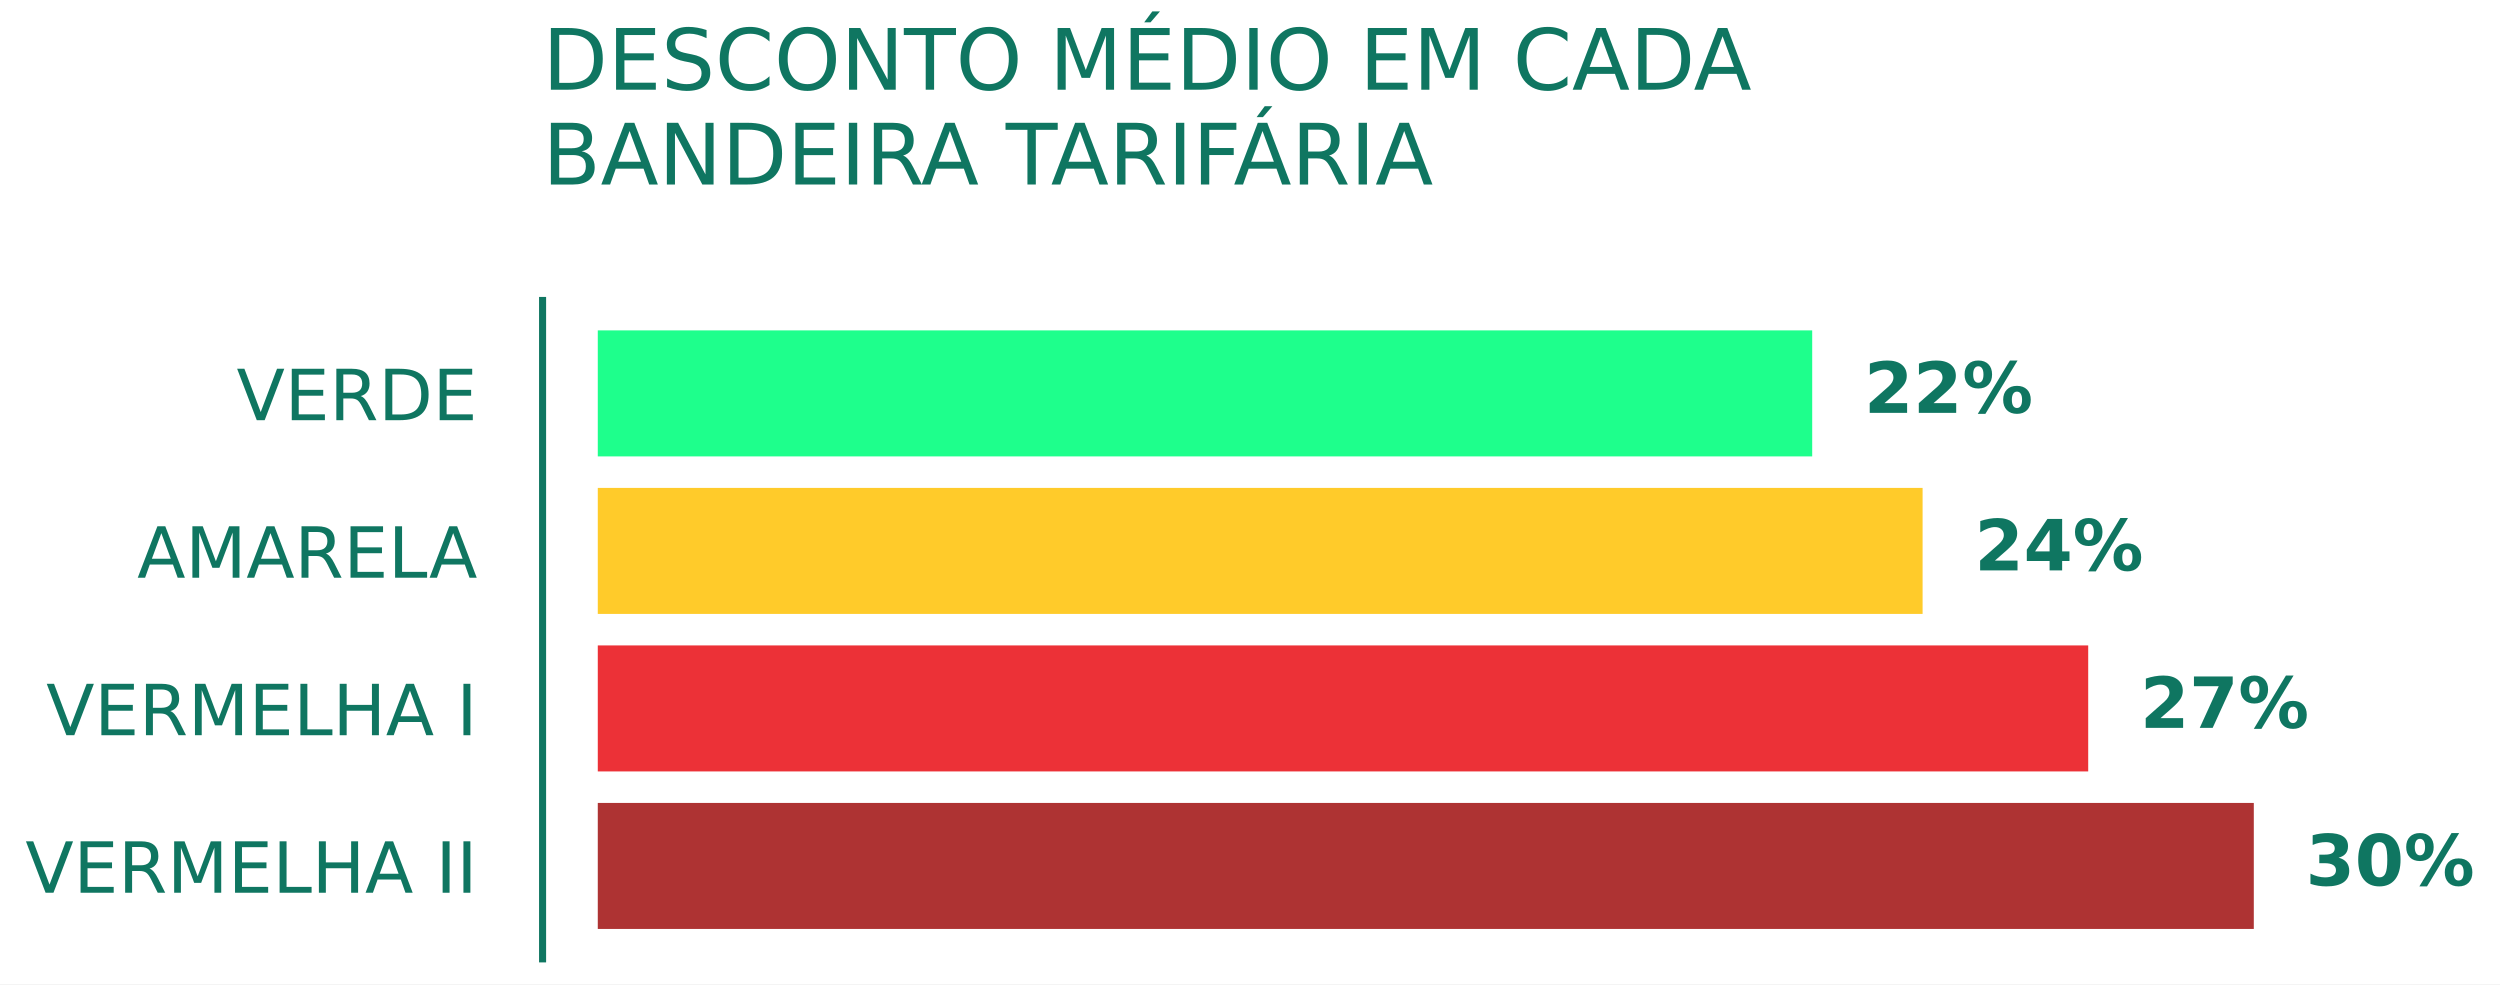
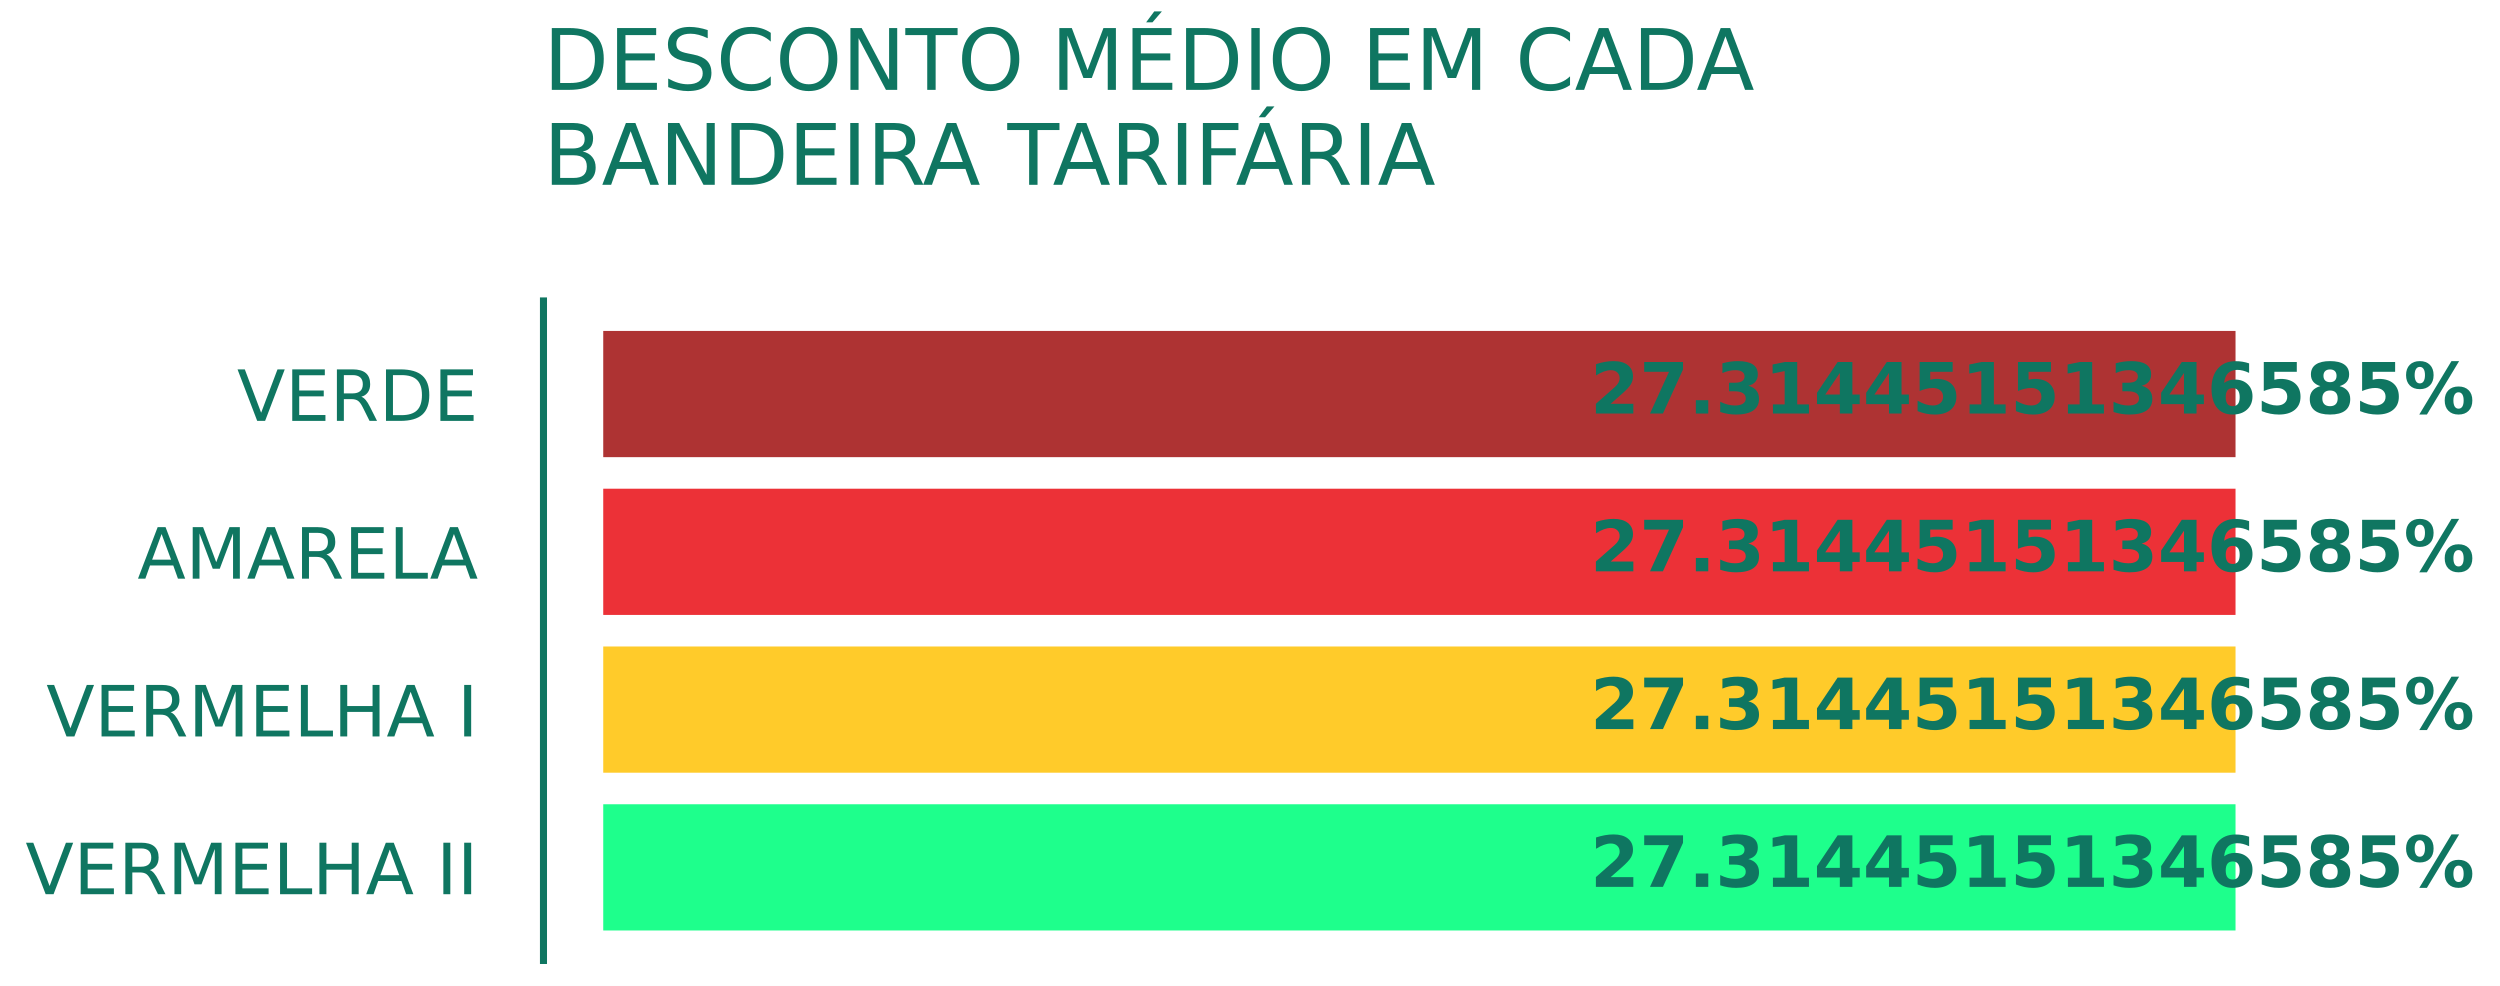
- <svg xmlns="http://www.w3.org/2000/svg" xmlns:xlink="http://www.w3.org/1999/xlink" width="708.794pt" height="279.058pt" viewBox="0 0 708.794 279.058" version="1.1">
+ <svg xmlns="http://www.w3.org/2000/svg" xmlns:xlink="http://www.w3.org/1999/xlink" width="707.624pt" height="279.058pt" viewBox="0 0 707.624 279.058" version="1.1">
  <defs>
    <style type="text/css">*{stroke-linejoin: round; stroke-linecap: butt}</style>
  </defs>
  <g id="figure_1">
    <g id="patch_1">
-       <path d="M 0 279.058  L 708.794 279.058  L 708.794 0  L 0 0  z " style="fill: #ffffff" />
+       <path d="M 0 279.058  L 707.624 279.058  L 707.624 0  L 0 0  z " style="fill: #ffffff" />
    </g>
    <g id="axes_1">
      <g id="patch_2">
-         <path d="M 153.831 271.858  L 662.468 271.858  L 662.468 85.186  L 153.831 85.186  z " style="fill: #ffffff" />
+         <path d="M 153.831 271.858  L 655.866 271.858  L 655.866 85.186  L 153.831 85.186  z " style="fill: #ffffff" />
      </g>
      <g id="patch_3">
-         <path d="M 169.482 263.373  L 638.993 263.373  L 638.993 227.646  L 169.482 227.646  z " clip-path="url(#p7c60aca132)" style="fill: #ae3333" />
+         <path d="M 170.746 263.373  L 632.765 263.373  L 632.765 227.646  L 170.746 227.646  z " clip-path="url(#p24c1c296fa)" style="fill: #1eff8c" />
      </g>
      <g id="patch_4">
-         <path d="M 169.482 218.714  L 592.042 218.714  L 592.042 182.988  L 169.482 182.988  z " clip-path="url(#p7c60aca132)" style="fill: #ec3137" />
+         <path d="M 170.746 218.714  L 632.765 218.714  L 632.765 182.988  L 170.746 182.988  z " clip-path="url(#p24c1c296fa)" style="fill: #ffcb2a" />
      </g>
      <g id="patch_5">
-         <path d="M 169.482 174.056  L 545.09 174.056  L 545.09 138.329  L 169.482 138.329  z " clip-path="url(#p7c60aca132)" style="fill: #ffcb2a" />
+         <path d="M 170.746 174.056  L 632.765 174.056  L 632.765 138.329  L 170.746 138.329  z " clip-path="url(#p24c1c296fa)" style="fill: #ec3137" />
      </g>
      <g id="patch_6">
-         <path d="M 169.482 129.398  L 513.79 129.398  L 513.79 93.671  L 169.482 93.671  z " clip-path="url(#p7c60aca132)" style="fill: #1eff8c" />
+         <path d="M 170.746 129.398  L 632.765 129.398  L 632.765 93.671  L 170.746 93.671  z " clip-path="url(#p24c1c296fa)" style="fill: #ae3333" />
      </g>
      <g id="matplotlib.axis_1">
        <g id="ytick_1">
          <g id="text_1">
            <g style="fill: #0f7661" transform="translate(7.2 253.1077) scale(0.2 -0.2)">
              <defs>
                <path id="DejaVuSans-56" d="M 1831 0  L 50 4666  L 709 4666  L 2188 738  L 3669 4666  L 4325 4666  L 2547 0  L 1831 0  z " transform="scale(0.015625)" />
                <path id="DejaVuSans-45" d="M 628 4666  L 3578 4666  L 3578 4134  L 1259 4134  L 1259 2753  L 3481 2753  L 3481 2222  L 1259 2222  L 1259 531  L 3634 531  L 3634 0  L 628 0  L 628 4666  z " transform="scale(0.015625)" />
                <path id="DejaVuSans-52" d="M 2841 2188  Q 3044 2119 3236 1894  Q 3428 1669 3622 1275  L 4263 0  L 3584 0  L 2988 1197  Q 2756 1666 2539 1819  Q 2322 1972 1947 1972  L 1259 1972  L 1259 0  L 628 0  L 628 4666  L 2053 4666  Q 2853 4666 3247 4331  Q 3641 3997 3641 3322  Q 3641 2881 3436 2590  Q 3231 2300 2841 2188  z M 1259 4147  L 1259 2491  L 2053 2491  Q 2509 2491 2742 2702  Q 2975 2913 2975 3322  Q 2975 3731 2742 3939  Q 2509 4147 2053 4147  L 1259 4147  z " transform="scale(0.015625)" />
                <path id="DejaVuSans-4d" d="M 628 4666  L 1569 4666  L 2759 1491  L 3956 4666  L 4897 4666  L 4897 0  L 4281 0  L 4281 4097  L 3078 897  L 2444 897  L 1241 4097  L 1241 0  L 628 0  L 628 4666  z " transform="scale(0.015625)" />
                <path id="DejaVuSans-4c" d="M 628 4666  L 1259 4666  L 1259 531  L 3531 531  L 3531 0  L 628 0  L 628 4666  z " transform="scale(0.015625)" />
                <path id="DejaVuSans-48" d="M 628 4666  L 1259 4666  L 1259 2753  L 3553 2753  L 3553 4666  L 4184 4666  L 4184 0  L 3553 0  L 3553 2222  L 1259 2222  L 1259 0  L 628 0  L 628 4666  z " transform="scale(0.015625)" />
                <path id="DejaVuSans-41" d="M 2188 4044  L 1331 1722  L 3047 1722  L 2188 4044  z M 1831 4666  L 2547 4666  L 4325 0  L 3669 0  L 3244 1197  L 1141 1197  L 716 0  L 50 0  L 1831 4666  z " transform="scale(0.015625)" />
                <path id="DejaVuSans-20" transform="scale(0.015625)" />
                <path id="DejaVuSans-49" d="M 628 4666  L 1259 4666  L 1259 0  L 628 0  L 628 4666  z " transform="scale(0.015625)" />
              </defs>
              <use xlink:href="#DejaVuSans-56" />
              <use xlink:href="#DejaVuSans-45" x="68.408" />
              <use xlink:href="#DejaVuSans-52" x="131.592" />
              <use xlink:href="#DejaVuSans-4d" x="201.074" />
              <use xlink:href="#DejaVuSans-45" x="287.354" />
              <use xlink:href="#DejaVuSans-4c" x="350.537" />
              <use xlink:href="#DejaVuSans-48" x="406.25" />
              <use xlink:href="#DejaVuSans-41" x="481.445" />
              <use xlink:href="#DejaVuSans-20" x="549.854" />
              <use xlink:href="#DejaVuSans-49" x="581.641" />
              <use xlink:href="#DejaVuSans-49" x="611.133" />
            </g>
          </g>
        </g>
        <g id="ytick_2">
          <g id="text_2">
            <g style="fill: #0f7661" transform="translate(13.1 208.4494) scale(0.2 -0.2)">
              <use xlink:href="#DejaVuSans-56" />
              <use xlink:href="#DejaVuSans-45" x="68.408" />
              <use xlink:href="#DejaVuSans-52" x="131.592" />
              <use xlink:href="#DejaVuSans-4d" x="201.074" />
              <use xlink:href="#DejaVuSans-45" x="287.354" />
              <use xlink:href="#DejaVuSans-4c" x="350.537" />
              <use xlink:href="#DejaVuSans-48" x="406.25" />
              <use xlink:href="#DejaVuSans-41" x="481.445" />
              <use xlink:href="#DejaVuSans-20" x="549.854" />
              <use xlink:href="#DejaVuSans-49" x="581.641" />
            </g>
          </g>
        </g>
        <g id="ytick_3">
          <g id="text_3">
            <g style="fill: #0f7661" transform="translate(38.90313 163.791) scale(0.2 -0.2)">
              <use xlink:href="#DejaVuSans-41" />
              <use xlink:href="#DejaVuSans-4d" x="68.408" />
              <use xlink:href="#DejaVuSans-41" x="154.688" />
              <use xlink:href="#DejaVuSans-52" x="223.096" />
              <use xlink:href="#DejaVuSans-45" x="292.578" />
              <use xlink:href="#DejaVuSans-4c" x="355.762" />
              <use xlink:href="#DejaVuSans-41" x="413.725" />
            </g>
          </g>
        </g>
        <g id="ytick_4">
          <g id="text_4">
            <g style="fill: #0f7661" transform="translate(67.07812 119.1326) scale(0.2 -0.2)">
              <defs>
                <path id="DejaVuSans-44" d="M 1259 4147  L 1259 519  L 2022 519  Q 2988 519 3436 956  Q 3884 1394 3884 2338  Q 3884 3275 3436 3711  Q 2988 4147 2022 4147  L 1259 4147  z M 628 4666  L 1925 4666  Q 3281 4666 3915 4102  Q 4550 3538 4550 2338  Q 4550 1131 3912 565  Q 3275 0 1925 0  L 628 0  L 628 4666  z " transform="scale(0.015625)" />
              </defs>
              <use xlink:href="#DejaVuSans-56" />
              <use xlink:href="#DejaVuSans-45" x="68.408" />
              <use xlink:href="#DejaVuSans-52" x="131.592" />
              <use xlink:href="#DejaVuSans-44" x="201.074" />
              <use xlink:href="#DejaVuSans-45" x="278.076" />
            </g>
          </g>
        </g>
      </g>
      <g id="patch_7">
        <path d="M 153.831 271.858  L 153.831 85.186  " style="fill: none; stroke: #0f7661; stroke-width: 2; stroke-linejoin: miter; stroke-linecap: square" />
      </g>
      <g id="text_5">
-         <g style="fill: #0f7661" transform="translate(653.7222 251.0281) scale(0.2 -0.2)">
-           <defs>
-             <path id="DejaVuSans-Bold-33" d="M 2981 2516  Q 3453 2394 3698 2092  Q 3944 1791 3944 1325  Q 3944 631 3412 270  Q 2881 -91 1863 -91  Q 1503 -91 1142 -33  Q 781 25 428 141  L 428 1069  Q 766 900 1098 814  Q 1431 728 1753 728  Q 2231 728 2486 893  Q 2741 1059 2741 1369  Q 2741 1688 2480 1852  Q 2219 2016 1709 2016  L 1228 2016  L 1228 2791  L 1734 2791  Q 2188 2791 2409 2933  Q 2631 3075 2631 3366  Q 2631 3634 2415 3781  Q 2200 3928 1806 3928  Q 1516 3928 1219 3862  Q 922 3797 628 3669  L 628 4550  Q 984 4650 1334 4700  Q 1684 4750 2022 4750  Q 2931 4750 3382 4451  Q 3834 4153 3834 3553  Q 3834 3144 3618 2883  Q 3403 2622 2981 2516  z " transform="scale(0.015625)" />
-             <path id="DejaVuSans-Bold-30" d="M 2944 2338  Q 2944 3213 2780 3570  Q 2616 3928 2228 3928  Q 1841 3928 1675 3570  Q 1509 3213 1509 2338  Q 1509 1453 1675 1090  Q 1841 728 2228 728  Q 2613 728 2778 1090  Q 2944 1453 2944 2338  z M 4147 2328  Q 4147 1169 3647 539  Q 3147 -91 2228 -91  Q 1306 -91 806 539  Q 306 1169 306 2328  Q 306 3491 806 4120  Q 1306 4750 2228 4750  Q 3147 4750 3647 4120  Q 4147 3491 4147 2328  z " transform="scale(0.015625)" />
-             <path id="DejaVuSans-Bold-25" d="M 4959 1925  Q 4738 1925 4616 1733  Q 4494 1541 4494 1184  Q 4494 825 4614 633  Q 4734 441 4959 441  Q 5184 441 5303 633  Q 5422 825 5422 1184  Q 5422 1541 5301 1733  Q 5181 1925 4959 1925  z M 4959 2450  Q 5541 2450 5875 2112  Q 6209 1775 6209 1184  Q 6209 594 5875 251  Q 5541 -91 4959 -91  Q 4378 -91 4042 251  Q 3706 594 3706 1184  Q 3706 1772 4042 2111  Q 4378 2450 4959 2450  z M 2094 -91  L 1403 -91  L 4319 4750  L 5013 4750  L 2094 -91  z M 1453 4750  Q 2034 4750 2367 4411  Q 2700 4072 2700 3481  Q 2700 2891 2367 2550  Q 2034 2209 1453 2209  Q 872 2209 539 2550  Q 206 2891 206 3481  Q 206 4072 539 4411  Q 872 4750 1453 4750  z M 1453 4225  Q 1228 4225 1106 4031  Q 984 3838 984 3481  Q 984 3122 1106 2926  Q 1228 2731 1453 2731  Q 1678 2731 1798 2926  Q 1919 3122 1919 3481  Q 1919 3838 1797 4031  Q 1675 4225 1453 4225  z " transform="scale(0.015625)" />
-           </defs>
-           <use xlink:href="#DejaVuSans-Bold-33" />
-           <use xlink:href="#DejaVuSans-Bold-30" x="69.58" />
-           <use xlink:href="#DejaVuSans-Bold-25" x="139.16" />
-         </g>
-       </g>
-       <g id="text_6">
-         <g style="fill: #0f7661" transform="translate(606.7711 206.3697) scale(0.2 -0.2)">
+         <g style="fill: #0f7661" transform="translate(450.1365 251.0281) scale(0.2 -0.2)">
          <defs>
            <path id="DejaVuSans-Bold-32" d="M 1844 884  L 3897 884  L 3897 0  L 506 0  L 506 884  L 2209 2388  Q 2438 2594 2547 2791  Q 2656 2988 2656 3200  Q 2656 3528 2436 3728  Q 2216 3928 1850 3928  Q 1569 3928 1234 3808  Q 900 3688 519 3450  L 519 4475  Q 925 4609 1322 4679  Q 1719 4750 2100 4750  Q 2938 4750 3402 4381  Q 3866 4013 3866 3353  Q 3866 2972 3669 2642  Q 3472 2313 2841 1759  L 1844 884  z " transform="scale(0.015625)" />
            <path id="DejaVuSans-Bold-37" d="M 428 4666  L 3944 4666  L 3944 3988  L 2125 0  L 953 0  L 2675 3781  L 428 3781  L 428 4666  z " transform="scale(0.015625)" />
+             <path id="DejaVuSans-Bold-2e" d="M 653 1209  L 1778 1209  L 1778 0  L 653 0  L 653 1209  z " transform="scale(0.015625)" />
+             <path id="DejaVuSans-Bold-33" d="M 2981 2516  Q 3453 2394 3698 2092  Q 3944 1791 3944 1325  Q 3944 631 3412 270  Q 2881 -91 1863 -91  Q 1503 -91 1142 -33  Q 781 25 428 141  L 428 1069  Q 766 900 1098 814  Q 1431 728 1753 728  Q 2231 728 2486 893  Q 2741 1059 2741 1369  Q 2741 1688 2480 1852  Q 2219 2016 1709 2016  L 1228 2016  L 1228 2791  L 1734 2791  Q 2188 2791 2409 2933  Q 2631 3075 2631 3366  Q 2631 3634 2415 3781  Q 2200 3928 1806 3928  Q 1516 3928 1219 3862  Q 922 3797 628 3669  L 628 4550  Q 984 4650 1334 4700  Q 1684 4750 2022 4750  Q 2931 4750 3382 4451  Q 3834 4153 3834 3553  Q 3834 3144 3618 2883  Q 3403 2622 2981 2516  z " transform="scale(0.015625)" />
+             <path id="DejaVuSans-Bold-31" d="M 750 831  L 1813 831  L 1813 3847  L 722 3622  L 722 4441  L 1806 4666  L 2950 4666  L 2950 831  L 4013 831  L 4013 0  L 750 0  L 750 831  z " transform="scale(0.015625)" />
+             <path id="DejaVuSans-Bold-34" d="M 2356 3675  L 1038 1722  L 2356 1722  L 2356 3675  z M 2156 4666  L 3494 4666  L 3494 1722  L 4159 1722  L 4159 850  L 3494 850  L 3494 0  L 2356 0  L 2356 850  L 288 850  L 288 1881  L 2156 4666  z " transform="scale(0.015625)" />
+             <path id="DejaVuSans-Bold-35" d="M 678 4666  L 3669 4666  L 3669 3781  L 1638 3781  L 1638 3059  Q 1775 3097 1914 3117  Q 2053 3138 2203 3138  Q 3056 3138 3531 2711  Q 4006 2284 4006 1522  Q 4006 766 3489 337  Q 2972 -91 2053 -91  Q 1656 -91 1267 -14  Q 878 63 494 219  L 494 1166  Q 875 947 1217 837  Q 1559 728 1863 728  Q 2300 728 2551 942  Q 2803 1156 2803 1522  Q 2803 1891 2551 2103  Q 2300 2316 1863 2316  Q 1603 2316 1309 2248  Q 1016 2181 678 2041  L 678 4666  z " transform="scale(0.015625)" />
+             <path id="DejaVuSans-Bold-36" d="M 2316 2303  Q 2000 2303 1842 2098  Q 1684 1894 1684 1484  Q 1684 1075 1842 870  Q 2000 666 2316 666  Q 2634 666 2792 870  Q 2950 1075 2950 1484  Q 2950 1894 2792 2098  Q 2634 2303 2316 2303  z M 3803 4544  L 3803 3681  Q 3506 3822 3243 3889  Q 2981 3956 2731 3956  Q 2194 3956 1894 3657  Q 1594 3359 1544 2772  Q 1750 2925 1990 3001  Q 2231 3078 2516 3078  Q 3231 3078 3670 2659  Q 4109 2241 4109 1563  Q 4109 813 3618 361  Q 3128 -91 2303 -91  Q 1394 -91 895 523  Q 397 1138 397 2266  Q 397 3422 980 4083  Q 1563 4744 2578 4744  Q 2900 4744 3203 4694  Q 3506 4644 3803 4544  z " transform="scale(0.015625)" />
+             <path id="DejaVuSans-Bold-38" d="M 2228 2088  Q 1891 2088 1709 1903  Q 1528 1719 1528 1375  Q 1528 1031 1709 848  Q 1891 666 2228 666  Q 2563 666 2741 848  Q 2919 1031 2919 1375  Q 2919 1722 2741 1905  Q 2563 2088 2228 2088  z M 1350 2484  Q 925 2613 709 2878  Q 494 3144 494 3541  Q 494 4131 934 4440  Q 1375 4750 2228 4750  Q 3075 4750 3515 4442  Q 3956 4134 3956 3541  Q 3956 3144 3739 2878  Q 3522 2613 3097 2484  Q 3572 2353 3814 2058  Q 4056 1763 4056 1313  Q 4056 619 3595 264  Q 3134 -91 2228 -91  Q 1319 -91 855 264  Q 391 619 391 1313  Q 391 1763 633 2058  Q 875 2353 1350 2484  z M 1631 3419  Q 1631 3141 1786 2991  Q 1941 2841 2228 2841  Q 2509 2841 2662 2991  Q 2816 3141 2816 3419  Q 2816 3697 2662 3845  Q 2509 3994 2228 3994  Q 1941 3994 1786 3844  Q 1631 3694 1631 3419  z " transform="scale(0.015625)" />
+             <path id="DejaVuSans-Bold-25" d="M 4959 1925  Q 4738 1925 4616 1733  Q 4494 1541 4494 1184  Q 4494 825 4614 633  Q 4734 441 4959 441  Q 5184 441 5303 633  Q 5422 825 5422 1184  Q 5422 1541 5301 1733  Q 5181 1925 4959 1925  z M 4959 2450  Q 5541 2450 5875 2112  Q 6209 1775 6209 1184  Q 6209 594 5875 251  Q 5541 -91 4959 -91  Q 4378 -91 4042 251  Q 3706 594 3706 1184  Q 3706 1772 4042 2111  Q 4378 2450 4959 2450  z M 2094 -91  L 1403 -91  L 4319 4750  L 5013 4750  L 2094 -91  z M 1453 4750  Q 2034 4750 2367 4411  Q 2700 4072 2700 3481  Q 2700 2891 2367 2550  Q 2034 2209 1453 2209  Q 872 2209 539 2550  Q 206 2891 206 3481  Q 206 4072 539 4411  Q 872 4750 1453 4750  z M 1453 4225  Q 1228 4225 1106 4031  Q 984 3838 984 3481  Q 984 3122 1106 2926  Q 1228 2731 1453 2731  Q 1678 2731 1798 2926  Q 1919 3122 1919 3481  Q 1919 3838 1797 4031  Q 1675 4225 1453 4225  z " transform="scale(0.015625)" />
          </defs>
          <use xlink:href="#DejaVuSans-Bold-32" />
          <use xlink:href="#DejaVuSans-Bold-37" x="69.58" />
-           <use xlink:href="#DejaVuSans-Bold-25" x="139.16" />
+           <use xlink:href="#DejaVuSans-Bold-2e" x="139.16" />
+           <use xlink:href="#DejaVuSans-Bold-33" x="177.148" />
+           <use xlink:href="#DejaVuSans-Bold-31" x="246.729" />
+           <use xlink:href="#DejaVuSans-Bold-34" x="316.309" />
+           <use xlink:href="#DejaVuSans-Bold-34" x="385.889" />
+           <use xlink:href="#DejaVuSans-Bold-35" x="455.469" />
+           <use xlink:href="#DejaVuSans-Bold-31" x="525.049" />
+           <use xlink:href="#DejaVuSans-Bold-35" x="594.629" />
+           <use xlink:href="#DejaVuSans-Bold-31" x="664.209" />
+           <use xlink:href="#DejaVuSans-Bold-33" x="733.789" />
+           <use xlink:href="#DejaVuSans-Bold-34" x="803.369" />
+           <use xlink:href="#DejaVuSans-Bold-36" x="872.949" />
+           <use xlink:href="#DejaVuSans-Bold-35" x="942.529" />
+           <use xlink:href="#DejaVuSans-Bold-38" x="1012.109" />
+           <use xlink:href="#DejaVuSans-Bold-35" x="1081.689" />
+           <use xlink:href="#DejaVuSans-Bold-25" x="1151.27" />
+         </g>
+       </g>
+       <g id="text_6">
+         <g style="fill: #0f7661" transform="translate(450.1365 206.3697) scale(0.2 -0.2)">
+           <use xlink:href="#DejaVuSans-Bold-32" />
+           <use xlink:href="#DejaVuSans-Bold-37" x="69.58" />
+           <use xlink:href="#DejaVuSans-Bold-2e" x="139.16" />
+           <use xlink:href="#DejaVuSans-Bold-33" x="177.148" />
+           <use xlink:href="#DejaVuSans-Bold-31" x="246.729" />
+           <use xlink:href="#DejaVuSans-Bold-34" x="316.309" />
+           <use xlink:href="#DejaVuSans-Bold-34" x="385.889" />
+           <use xlink:href="#DejaVuSans-Bold-35" x="455.469" />
+           <use xlink:href="#DejaVuSans-Bold-31" x="525.049" />
+           <use xlink:href="#DejaVuSans-Bold-35" x="594.629" />
+           <use xlink:href="#DejaVuSans-Bold-31" x="664.209" />
+           <use xlink:href="#DejaVuSans-Bold-33" x="733.789" />
+           <use xlink:href="#DejaVuSans-Bold-34" x="803.369" />
+           <use xlink:href="#DejaVuSans-Bold-36" x="872.949" />
+           <use xlink:href="#DejaVuSans-Bold-35" x="942.529" />
+           <use xlink:href="#DejaVuSans-Bold-38" x="1012.109" />
+           <use xlink:href="#DejaVuSans-Bold-35" x="1081.689" />
+           <use xlink:href="#DejaVuSans-Bold-25" x="1151.27" />
        </g>
      </g>
      <g id="text_7">
-         <g style="fill: #0f7661" transform="translate(559.82 161.7113) scale(0.2 -0.2)">
-           <defs>
-             <path id="DejaVuSans-Bold-34" d="M 2356 3675  L 1038 1722  L 2356 1722  L 2356 3675  z M 2156 4666  L 3494 4666  L 3494 1722  L 4159 1722  L 4159 850  L 3494 850  L 3494 0  L 2356 0  L 2356 850  L 288 850  L 288 1881  L 2156 4666  z " transform="scale(0.015625)" />
-           </defs>
-           <use xlink:href="#DejaVuSans-Bold-32" />
-           <use xlink:href="#DejaVuSans-Bold-34" x="69.58" />
-           <use xlink:href="#DejaVuSans-Bold-25" x="139.16" />
+         <g style="fill: #0f7661" transform="translate(450.1365 161.7113) scale(0.2 -0.2)">
+           <use xlink:href="#DejaVuSans-Bold-32" />
+           <use xlink:href="#DejaVuSans-Bold-37" x="69.58" />
+           <use xlink:href="#DejaVuSans-Bold-2e" x="139.16" />
+           <use xlink:href="#DejaVuSans-Bold-33" x="177.148" />
+           <use xlink:href="#DejaVuSans-Bold-31" x="246.729" />
+           <use xlink:href="#DejaVuSans-Bold-34" x="316.309" />
+           <use xlink:href="#DejaVuSans-Bold-34" x="385.889" />
+           <use xlink:href="#DejaVuSans-Bold-35" x="455.469" />
+           <use xlink:href="#DejaVuSans-Bold-31" x="525.049" />
+           <use xlink:href="#DejaVuSans-Bold-35" x="594.629" />
+           <use xlink:href="#DejaVuSans-Bold-31" x="664.209" />
+           <use xlink:href="#DejaVuSans-Bold-33" x="733.789" />
+           <use xlink:href="#DejaVuSans-Bold-34" x="803.369" />
+           <use xlink:href="#DejaVuSans-Bold-36" x="872.949" />
+           <use xlink:href="#DejaVuSans-Bold-35" x="942.529" />
+           <use xlink:href="#DejaVuSans-Bold-38" x="1012.109" />
+           <use xlink:href="#DejaVuSans-Bold-35" x="1081.689" />
+           <use xlink:href="#DejaVuSans-Bold-25" x="1151.27" />
        </g>
      </g>
      <g id="text_8">
-         <g style="fill: #0f7661" transform="translate(528.5193 117.0529) scale(0.2 -0.2)">
-           <use xlink:href="#DejaVuSans-Bold-32" />
-           <use xlink:href="#DejaVuSans-Bold-32" x="69.58" />
-           <use xlink:href="#DejaVuSans-Bold-25" x="139.16" />
+         <g style="fill: #0f7661" transform="translate(450.1365 117.0529) scale(0.2 -0.2)">
+           <use xlink:href="#DejaVuSans-Bold-32" />
+           <use xlink:href="#DejaVuSans-Bold-37" x="69.58" />
+           <use xlink:href="#DejaVuSans-Bold-2e" x="139.16" />
+           <use xlink:href="#DejaVuSans-Bold-33" x="177.148" />
+           <use xlink:href="#DejaVuSans-Bold-31" x="246.729" />
+           <use xlink:href="#DejaVuSans-Bold-34" x="316.309" />
+           <use xlink:href="#DejaVuSans-Bold-34" x="385.889" />
+           <use xlink:href="#DejaVuSans-Bold-35" x="455.469" />
+           <use xlink:href="#DejaVuSans-Bold-31" x="525.049" />
+           <use xlink:href="#DejaVuSans-Bold-35" x="594.629" />
+           <use xlink:href="#DejaVuSans-Bold-31" x="664.209" />
+           <use xlink:href="#DejaVuSans-Bold-33" x="733.789" />
+           <use xlink:href="#DejaVuSans-Bold-34" x="803.369" />
+           <use xlink:href="#DejaVuSans-Bold-36" x="872.949" />
+           <use xlink:href="#DejaVuSans-Bold-35" x="942.529" />
+           <use xlink:href="#DejaVuSans-Bold-38" x="1012.109" />
+           <use xlink:href="#DejaVuSans-Bold-35" x="1081.689" />
+           <use xlink:href="#DejaVuSans-Bold-25" x="1151.27" />
        </g>
      </g>
      <g id="text_9">
        <g style="fill: #0f7661" transform="translate(153.8313 25.43625) scale(0.24 -0.24)">
          <defs>
            <path id="DejaVuSans-53" d="M 3425 4513  L 3425 3897  Q 3066 4069 2747 4153  Q 2428 4238 2131 4238  Q 1616 4238 1336 4038  Q 1056 3838 1056 3469  Q 1056 3159 1242 3001  Q 1428 2844 1947 2747  L 2328 2669  Q 3034 2534 3370 2195  Q 3706 1856 3706 1288  Q 3706 609 3251 259  Q 2797 -91 1919 -91  Q 1588 -91 1214 -16  Q 841 59 441 206  L 441 856  Q 825 641 1194 531  Q 1563 422 1919 422  Q 2459 422 2753 634  Q 3047 847 3047 1241  Q 3047 1584 2836 1778  Q 2625 1972 2144 2069  L 1759 2144  Q 1053 2284 737 2584  Q 422 2884 422 3419  Q 422 4038 858 4394  Q 1294 4750 2059 4750  Q 2388 4750 2728 4690  Q 3069 4631 3425 4513  z " transform="scale(0.015625)" />
            <path id="DejaVuSans-43" d="M 4122 4306  L 4122 3641  Q 3803 3938 3442 4084  Q 3081 4231 2675 4231  Q 1875 4231 1450 3742  Q 1025 3253 1025 2328  Q 1025 1406 1450 917  Q 1875 428 2675 428  Q 3081 428 3442 575  Q 3803 722 4122 1019  L 4122 359  Q 3791 134 3420 21  Q 3050 -91 2638 -91  Q 1578 -91 968 557  Q 359 1206 359 2328  Q 359 3453 968 4101  Q 1578 4750 2638 4750  Q 3056 4750 3426 4639  Q 3797 4528 4122 4306  z " transform="scale(0.015625)" />
            <path id="DejaVuSans-4f" d="M 2522 4238  Q 1834 4238 1429 3725  Q 1025 3213 1025 2328  Q 1025 1447 1429 934  Q 1834 422 2522 422  Q 3209 422 3611 934  Q 4013 1447 4013 2328  Q 4013 3213 3611 3725  Q 3209 4238 2522 4238  z M 2522 4750  Q 3503 4750 4090 4092  Q 4678 3434 4678 2328  Q 4678 1225 4090 567  Q 3503 -91 2522 -91  Q 1538 -91 948 565  Q 359 1222 359 2328  Q 359 3434 948 4092  Q 1538 4750 2522 4750  z " transform="scale(0.015625)" />
            <path id="DejaVuSans-4e" d="M 628 4666  L 1478 4666  L 3547 763  L 3547 4666  L 4159 4666  L 4159 0  L 3309 0  L 1241 3903  L 1241 0  L 628 0  L 628 4666  z " transform="scale(0.015625)" />
            <path id="DejaVuSans-54" d="M -19 4666  L 3928 4666  L 3928 4134  L 2272 4134  L 2272 0  L 1638 0  L 1638 4134  L -19 4134  L -19 4666  z " transform="scale(0.015625)" />
            <path id="DejaVuSans-c9" d="M 628 4666  L 3578 4666  L 3578 4134  L 1259 4134  L 1259 2753  L 3481 2753  L 3481 2222  L 1259 2222  L 1259 531  L 3634 531  L 3634 0  L 628 0  L 628 4666  z M 2268 5921  L 2846 5921  L 2134 5096  L 1655 5096  L 2268 5921  z " transform="scale(0.015625)" />
          </defs>
          <use xlink:href="#DejaVuSans-44" />
          <use xlink:href="#DejaVuSans-45" x="77.002" />
          <use xlink:href="#DejaVuSans-53" x="140.186" />
          <use xlink:href="#DejaVuSans-43" x="203.662" />
          <use xlink:href="#DejaVuSans-4f" x="273.486" />
          <use xlink:href="#DejaVuSans-4e" x="352.197" />
          <use xlink:href="#DejaVuSans-54" x="427.002" />
          <use xlink:href="#DejaVuSans-4f" x="488.086" />
          <use xlink:href="#DejaVuSans-20" x="566.797" />
          <use xlink:href="#DejaVuSans-4d" x="598.584" />
          <use xlink:href="#DejaVuSans-c9" x="684.863" />
          <use xlink:href="#DejaVuSans-44" x="748.047" />
          <use xlink:href="#DejaVuSans-49" x="825.049" />
          <use xlink:href="#DejaVuSans-4f" x="854.541" />
          <use xlink:href="#DejaVuSans-20" x="933.252" />
          <use xlink:href="#DejaVuSans-45" x="965.039" />
          <use xlink:href="#DejaVuSans-4d" x="1028.223" />
          <use xlink:href="#DejaVuSans-20" x="1114.502" />
          <use xlink:href="#DejaVuSans-43" x="1146.289" />
          <use xlink:href="#DejaVuSans-41" x="1216.113" />
          <use xlink:href="#DejaVuSans-44" x="1284.521" />
          <use xlink:href="#DejaVuSans-41" x="1359.773" />
          <use xlink:href="#DejaVuSans-20" x="1428.182" />
        </g>
        <g style="fill: #0f7661" transform="translate(153.8313 52.311) scale(0.24 -0.24)">
          <defs>
            <path id="DejaVuSans-42" d="M 1259 2228  L 1259 519  L 2272 519  Q 2781 519 3026 730  Q 3272 941 3272 1375  Q 3272 1813 3026 2020  Q 2781 2228 2272 2228  L 1259 2228  z M 1259 4147  L 1259 2741  L 2194 2741  Q 2656 2741 2882 2914  Q 3109 3088 3109 3444  Q 3109 3797 2882 3972  Q 2656 4147 2194 4147  L 1259 4147  z M 628 4666  L 2241 4666  Q 2963 4666 3353 4366  Q 3744 4066 3744 3513  Q 3744 3084 3544 2831  Q 3344 2578 2956 2516  Q 3422 2416 3680 2098  Q 3938 1781 3938 1306  Q 3938 681 3513 340  Q 3088 0 2303 0  L 628 0  L 628 4666  z " transform="scale(0.015625)" />
            <path id="DejaVuSans-46" d="M 628 4666  L 3309 4666  L 3309 4134  L 1259 4134  L 1259 2759  L 3109 2759  L 3109 2228  L 1259 2228  L 1259 0  L 628 0  L 628 4666  z " transform="scale(0.015625)" />
            <path id="DejaVuSans-c1" d="M 2188 4044  L 1331 1722  L 3047 1722  L 2188 4044  z M 1831 4666  L 2547 4666  L 4325 0  L 3669 0  L 3244 1197  L 1141 1197  L 716 0  L 50 0  L 1831 4666  z M 2356 5921  L 2934 5921  L 2222 5096  L 1743 5096  L 2356 5921  z " transform="scale(0.015625)" />
          </defs>
          <use xlink:href="#DejaVuSans-42" />
          <use xlink:href="#DejaVuSans-41" x="68.604" />
          <use xlink:href="#DejaVuSans-4e" x="137.012" />
          <use xlink:href="#DejaVuSans-44" x="211.816" />
          <use xlink:href="#DejaVuSans-45" x="288.818" />
          <use xlink:href="#DejaVuSans-49" x="352.002" />
          <use xlink:href="#DejaVuSans-52" x="381.494" />
          <use xlink:href="#DejaVuSans-41" x="446.977" />
          <use xlink:href="#DejaVuSans-20" x="515.385" />
          <use xlink:href="#DejaVuSans-54" x="547.172" />
          <use xlink:href="#DejaVuSans-41" x="600.506" />
          <use xlink:href="#DejaVuSans-52" x="668.914" />
          <use xlink:href="#DejaVuSans-49" x="738.396" />
          <use xlink:href="#DejaVuSans-46" x="767.889" />
          <use xlink:href="#DejaVuSans-c1" x="816.283" />
          <use xlink:href="#DejaVuSans-52" x="884.691" />
          <use xlink:href="#DejaVuSans-49" x="954.174" />
          <use xlink:href="#DejaVuSans-41" x="983.666" />
        </g>
        <g style="fill: #0f7661" transform="translate(153.8313 79.18575) scale(0.24 -0.24)" />
      </g>
    </g>
  </g>
  <defs>
-     <clipPath id="p7c60aca132">
-       <rect x="153.831" y="85.186" width="508.637" height="186.672" />
+     <clipPath id="p24c1c296fa">
+       <rect x="153.831" y="85.186" width="502.034" height="186.672" />
    </clipPath>
  </defs>
</svg>
